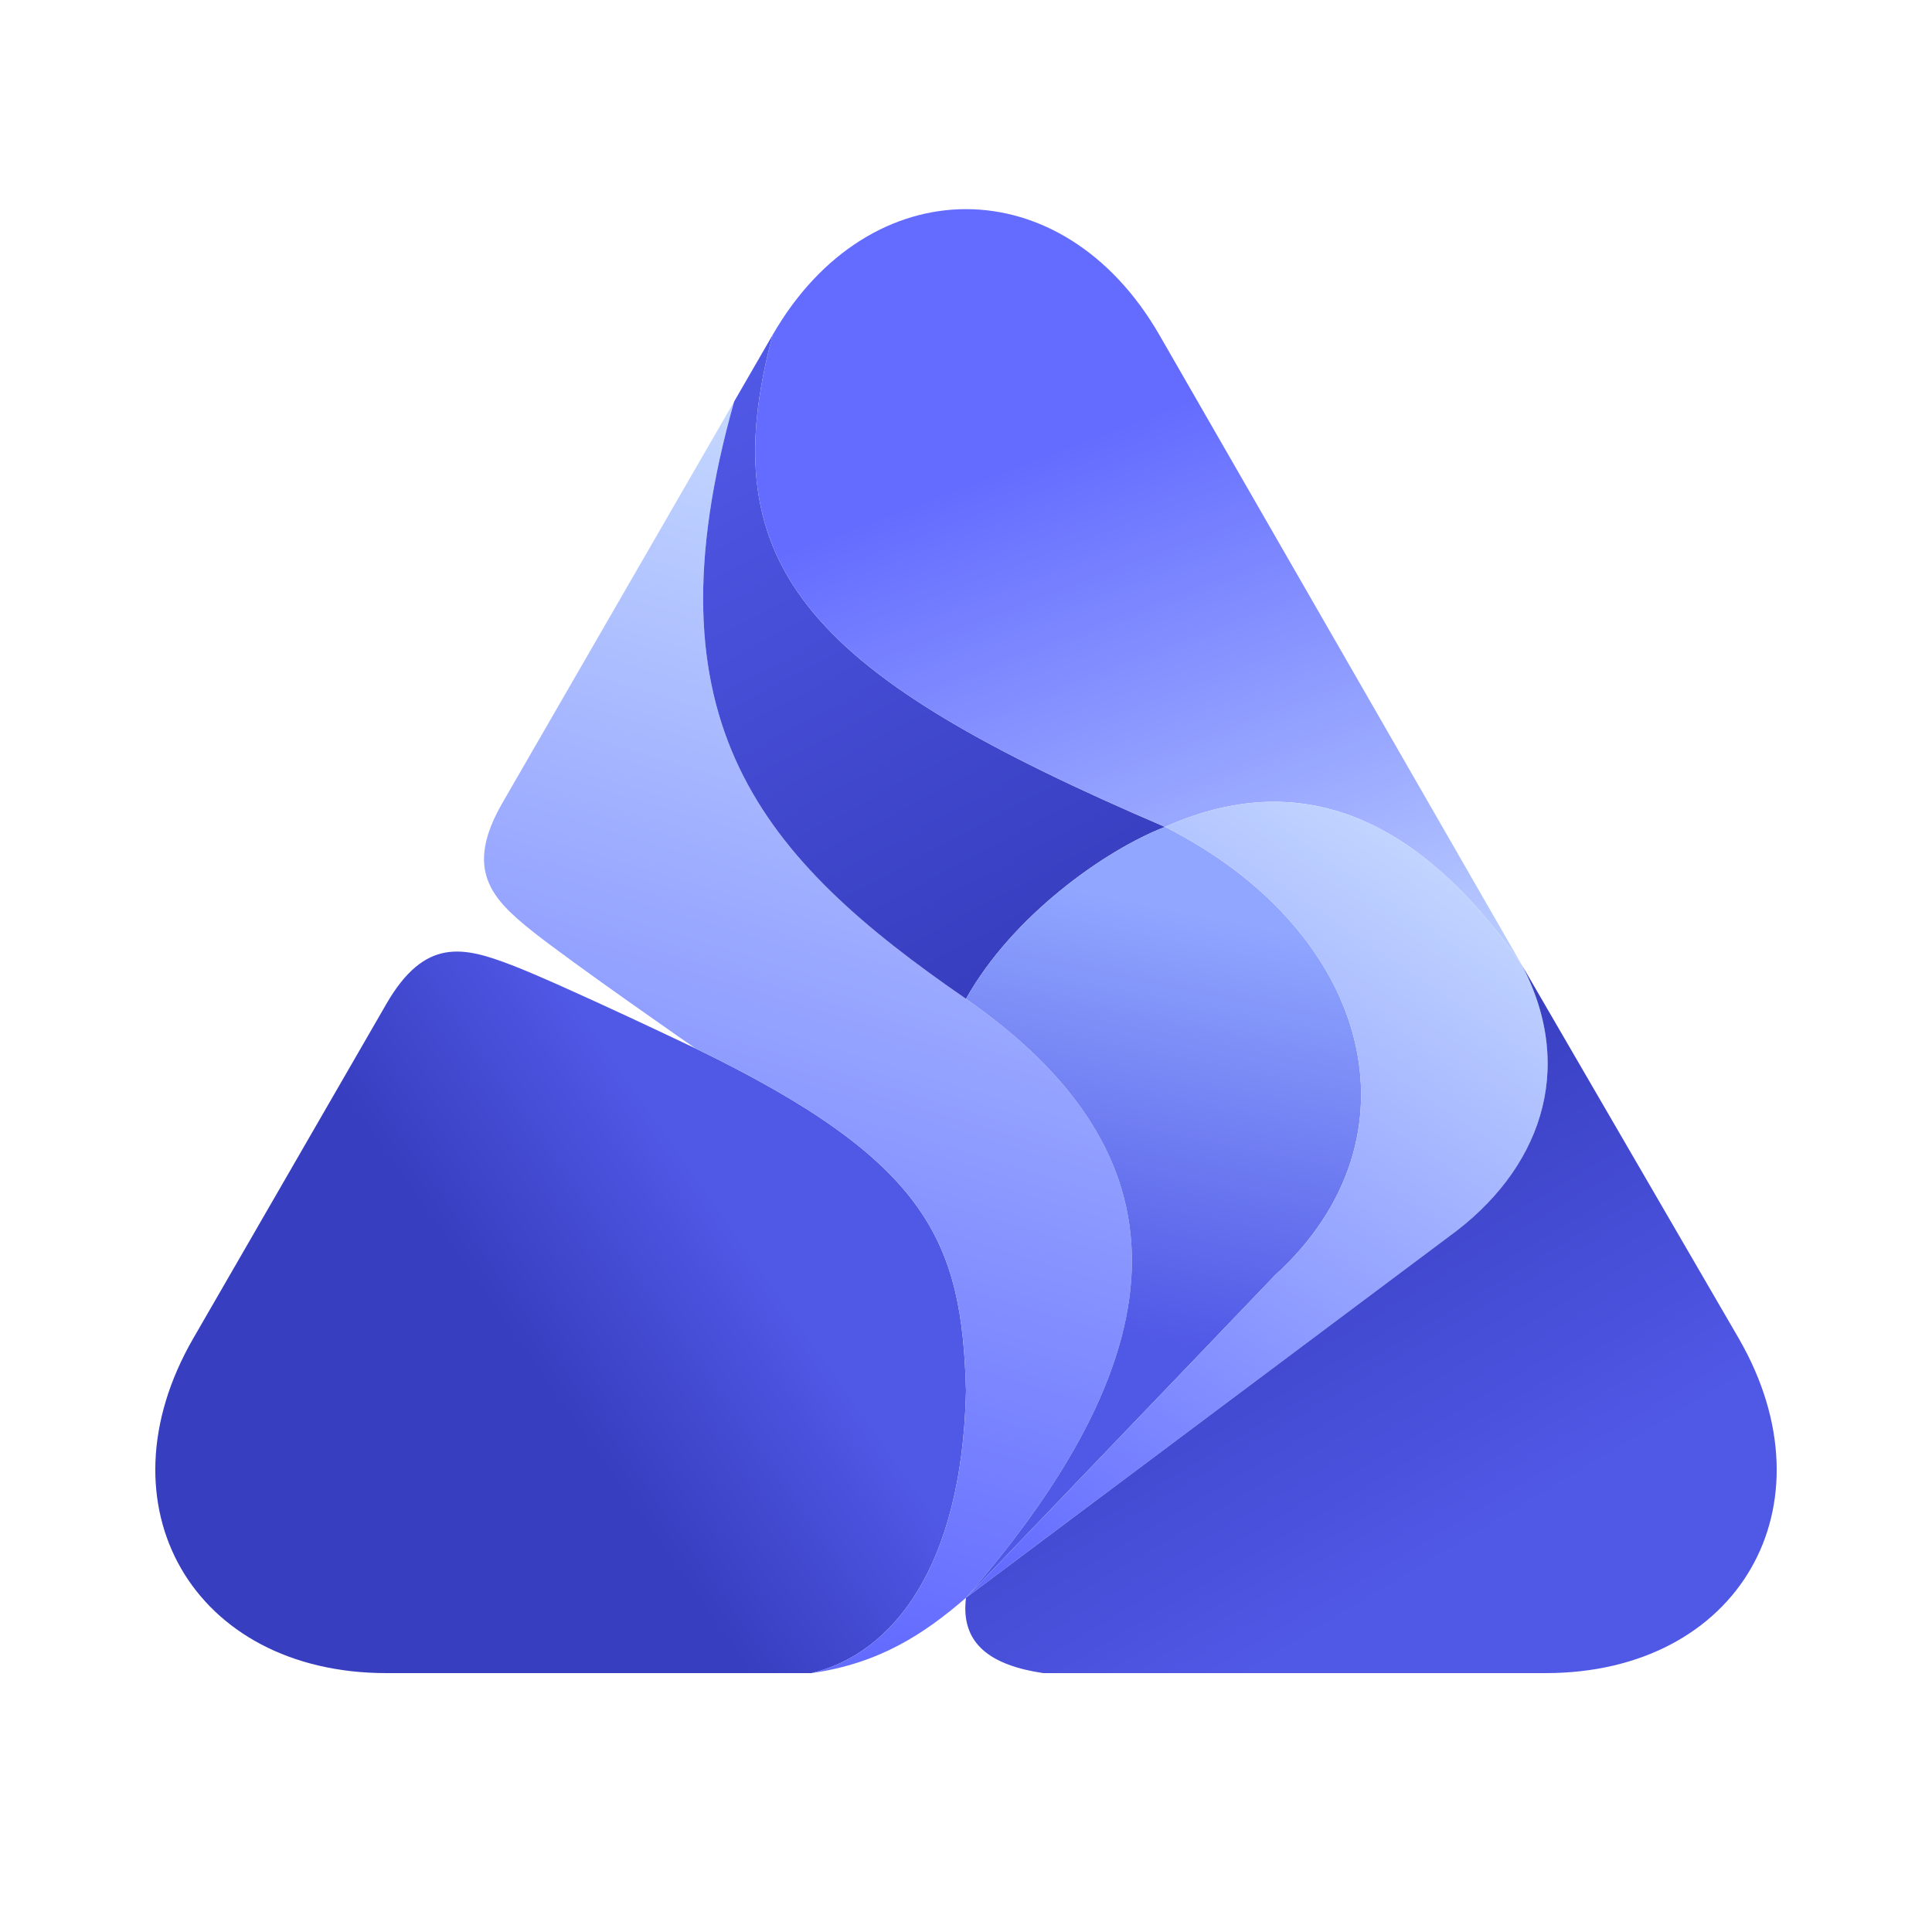
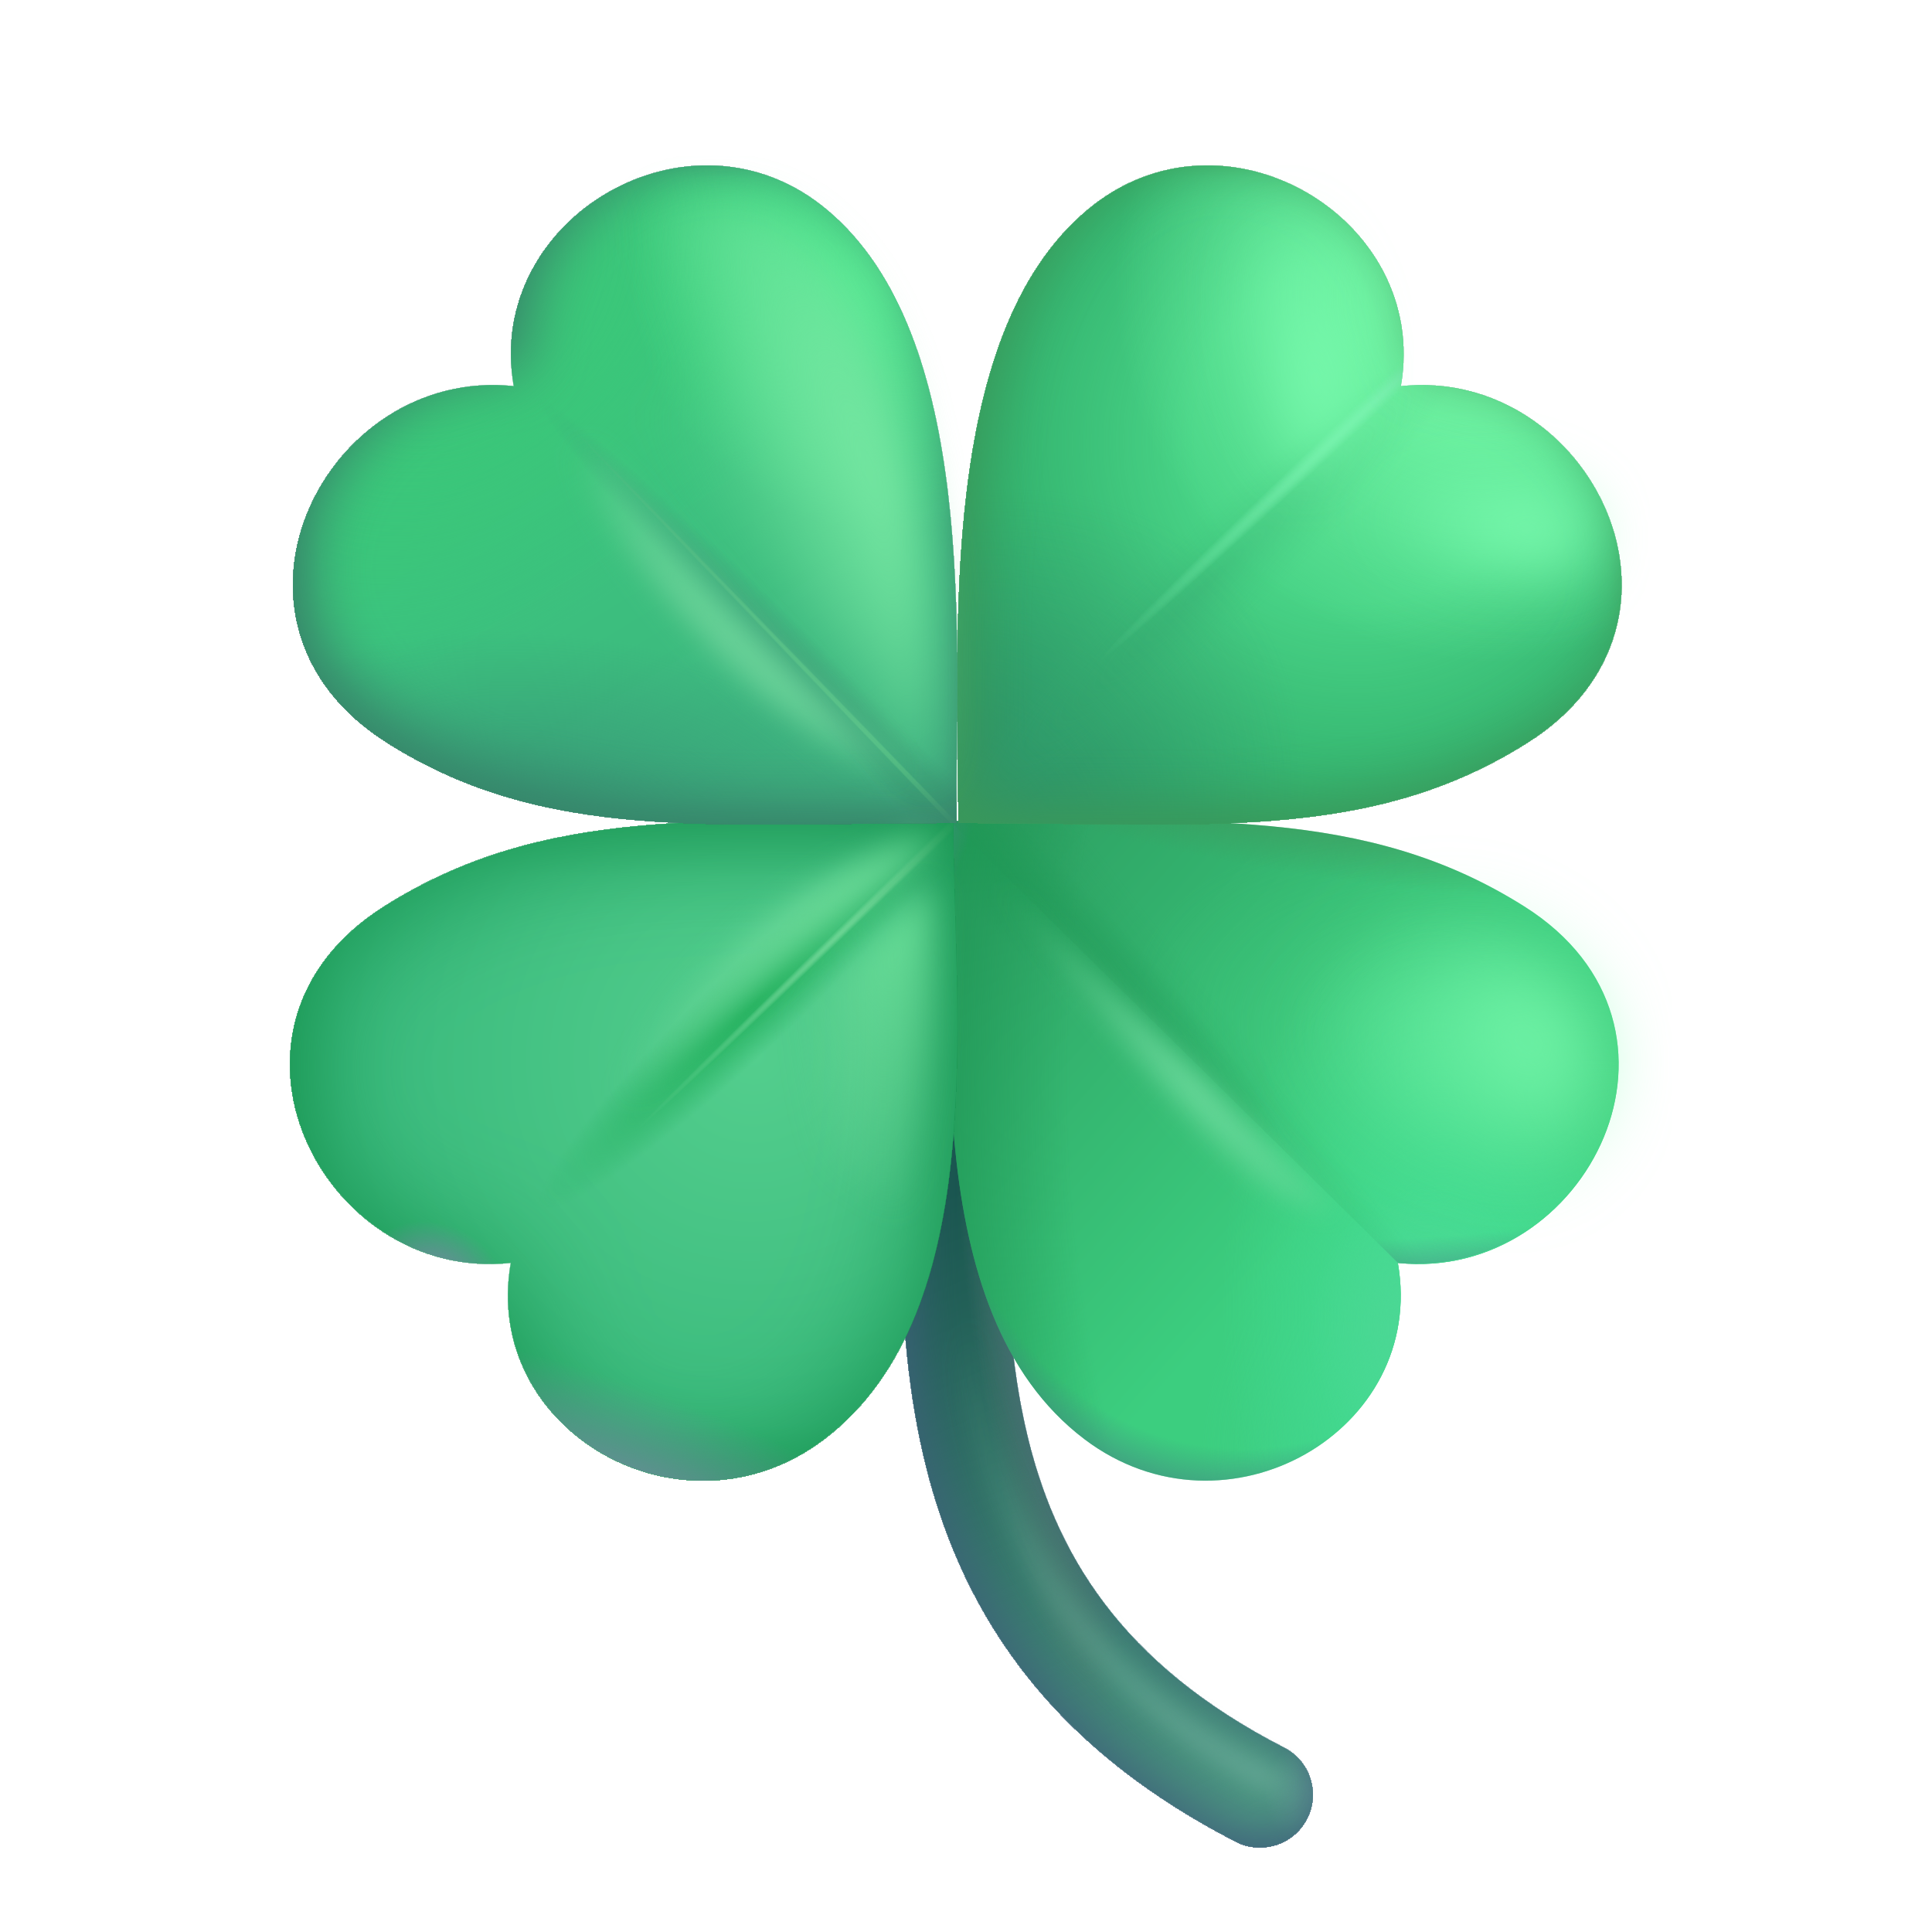
- <svg xmlns="http://www.w3.org/2000/svg" width="100%" height="100%" version="1.1" viewBox="0 0 1000 1000">
-   <g>
-     <path d="M 200,866 C 100,866 50,779.4 100,692.8 L 200,519.6 C 220,485 240,490 265,499.6 S 360,542.68 360,542.68 C 480.5,601 498,642.5 500,720 C 498,811 462,856 420,866" fill="url(#LinearGradient)" fill-rule="nonzero" opacity="1" stroke="none" />
-     <path d="M 420,866 C 455,861 478,846 500,827 C 614,696 615,597 500,517 C 394,444 333,374 380,207.82 L 260,415.67 C 240.22,450 254.37,465.1 275.28,481.79 S 360,542.68 360,542.68 C 480.5,601 498,642.5 500,720 C 498,811 462,856 420,866" fill="url(#LinearGradient_2)" fill-rule="nonzero" opacity="1" stroke="none" />
-     <path d="M 500,517 C 394,444 333,374 380,207.82 L 400,173.2 C 367,295 421,350 603,428 C 572,440 524,474 500,517" fill="url(#LinearGradient_3)" fill-rule="nonzero" opacity="1" stroke="none" />
-     <path d="M 500,827 L 660,660 C 738,589 710,482 603,428 C 572,440 524,474 500,517 C 615,597 614,696 500,827" fill="url(#LinearGradient_4)" fill-rule="nonzero" opacity="1" stroke="none" />
-     <path d="M 400,173.2 C 367,295 421,350 603,428 C 690,389, 750,445 788,500 L 600,173.2 C 550,86.6 450,86.6 400,173.2" fill="url(#LinearGradient_5)" fill-rule="nonzero" opacity="1" stroke="none" />
-     <path d="M 500,827 L 660,660 C 738,589 710,482 603,428 C 690,389, 750,445 788,500 C 816,554 797,606 750,640 L 500,827" fill="url(#LinearGradient_6)" fill-rule="nonzero" opacity="1" stroke="none" />
-     <path d="M 788,500 C 816,554 797,606 750,640 L 500,827 C 497,851 513,862 540,866 L 800,866 C 900,866 950,779.4 900,692.8 L 788,500" fill="url(#LinearGradient_7)" fill-rule="nonzero" opacity="1" stroke="none" />
+ <svg xmlns="http://www.w3.org/2000/svg" width="32" height="32" viewBox="0 0 32 32" fill="none">
+   <g filter="url(#filter0_i_28327_7891)">
+     <path d="M20.47 30.503C20.899 30.724 21.427 30.554 21.648 30.124C21.868 29.694 21.698 29.167 21.269 28.946L20.47 30.503ZM21.269 28.946C18.56 27.556 17.457 25.713 16.992 23.677C16.501 21.534 16.713 19.237 16.713 16.787H14.963C14.963 19.012 14.737 21.668 15.286 24.067C15.859 26.573 17.272 28.862 20.47 30.503L21.269 28.946Z" fill="url(#paint0_linear_28327_7891)" />
+     <path d="M20.47 30.503C20.899 30.724 21.427 30.554 21.648 30.124C21.868 29.694 21.698 29.167 21.269 28.946L20.47 30.503ZM21.269 28.946C18.56 27.556 17.457 25.713 16.992 23.677C16.501 21.534 16.713 19.237 16.713 16.787H14.963C14.963 19.012 14.737 21.668 15.286 24.067C15.859 26.573 17.272 28.862 20.47 30.503L21.269 28.946Z" fill="url(#paint1_radial_28327_7891)" />
+     <path d="M20.47 30.503C20.899 30.724 21.427 30.554 21.648 30.124C21.868 29.694 21.698 29.167 21.269 28.946L20.47 30.503ZM21.269 28.946C18.56 27.556 17.457 25.713 16.992 23.677C16.501 21.534 16.713 19.237 16.713 16.787H14.963C14.963 19.012 14.737 21.668 15.286 24.067C15.859 26.573 17.272 28.862 20.47 30.503L21.269 28.946Z" fill="url(#paint2_radial_28327_7891)" />
+   </g>
+   <path d="M17.965 23.84C15.166 21.725 15.783 16.647 15.783 13.6C19.846 13.6 22.621 13.356 25.246 15.012C28.41 17.008 26.293 21.246 23.153 20.918C23.637 23.699 20.309 25.611 17.965 23.84Z" fill="url(#paint3_linear_28327_7891)" />
+   <path d="M17.965 23.84C15.166 21.725 15.783 16.647 15.783 13.6C19.846 13.6 22.621 13.356 25.246 15.012C28.41 17.008 26.293 21.246 23.153 20.918C23.637 23.699 20.309 25.611 17.965 23.84Z" fill="url(#paint4_radial_28327_7891)" />
+   <path d="M17.965 23.84C15.166 21.725 15.783 16.647 15.783 13.6C19.846 13.6 22.621 13.356 25.246 15.012C28.41 17.008 26.293 21.246 23.153 20.918C23.637 23.699 20.309 25.611 17.965 23.84Z" fill="url(#paint5_radial_28327_7891)" />
+   <path d="M17.965 23.84C15.166 21.725 15.783 16.647 15.783 13.6C19.846 13.6 22.621 13.356 25.246 15.012C28.41 17.008 26.293 21.246 23.153 20.918C23.637 23.699 20.309 25.611 17.965 23.84Z" fill="url(#paint6_radial_28327_7891)" />
+   <path d="M17.965 23.84C15.166 21.725 15.783 16.647 15.783 13.6C19.846 13.6 22.621 13.356 25.246 15.012C28.41 17.008 26.293 21.246 23.153 20.918C23.637 23.699 20.309 25.611 17.965 23.84Z" fill="url(#paint7_radial_28327_7891)" />
+   <path d="M17.965 23.84C15.166 21.725 15.783 16.647 15.783 13.6C19.846 13.6 22.621 13.356 25.246 15.012C28.41 17.008 26.293 21.246 23.153 20.918C23.637 23.699 20.309 25.611 17.965 23.84Z" fill="url(#paint8_radial_28327_7891)" />
+   <path d="M17.965 23.84C15.166 21.725 15.783 16.647 15.783 13.6C19.846 13.6 22.621 13.356 25.246 15.012C28.41 17.008 26.293 21.246 23.153 20.918C23.637 23.699 20.309 25.611 17.965 23.84Z" fill="url(#paint9_radial_28327_7891)" />
+   <path d="M17.965 23.84C15.166 21.725 15.783 16.647 15.783 13.6C19.846 13.6 22.621 13.356 25.246 15.012C28.41 17.008 26.293 21.246 23.153 20.918C23.637 23.699 20.309 25.611 17.965 23.84Z" fill="url(#paint10_radial_28327_7891)" />
+   <path d="M17.965 23.84C15.166 21.725 15.783 16.647 15.783 13.6C19.846 13.6 22.621 13.356 25.246 15.012C28.41 17.008 26.293 21.246 23.153 20.918C23.637 23.699 20.309 25.611 17.965 23.84Z" fill="url(#paint11_radial_28327_7891)" />
+   <path d="M15.783 13.648C15.783 13.632 15.783 13.616 15.783 13.6C16.262 13.6 16.722 13.596 17.167 13.593C20.497 13.569 22.931 13.551 25.246 15.012C28.375 16.986 26.369 21.186 23.158 20.92L15.783 13.648Z" fill="url(#paint12_linear_28327_7891)" />
+   <path d="M15.783 13.648C15.783 13.632 15.783 13.616 15.783 13.6C16.262 13.6 16.722 13.596 17.167 13.593C20.497 13.569 22.931 13.551 25.246 15.012C28.375 16.986 26.369 21.186 23.158 20.92L15.783 13.648Z" fill="url(#paint13_radial_28327_7891)" />
+   <g filter="url(#filter1_i_28327_7891)">
+     <path d="M18.014 3.475C15.514 5.568 15.874 10.584 15.874 13.631C19.936 13.631 22.671 13.959 25.296 12.303C28.459 10.307 26.342 6.068 23.202 6.396C23.686 3.615 20.267 1.588 18.014 3.475Z" fill="#48D386" />
+     <path d="M18.014 3.475C15.514 5.568 15.874 10.584 15.874 13.631C19.936 13.631 22.671 13.959 25.296 12.303C28.459 10.307 26.342 6.068 23.202 6.396C23.686 3.615 20.267 1.588 18.014 3.475Z" fill="url(#paint14_radial_28327_7891)" />
+     <path d="M18.014 3.475C15.514 5.568 15.874 10.584 15.874 13.631C19.936 13.631 22.671 13.959 25.296 12.303C28.459 10.307 26.342 6.068 23.202 6.396C23.686 3.615 20.267 1.588 18.014 3.475Z" fill="url(#paint15_radial_28327_7891)" />
+     <path d="M18.014 3.475C15.514 5.568 15.874 10.584 15.874 13.631C19.936 13.631 22.671 13.959 25.296 12.303C28.459 10.307 26.342 6.068 23.202 6.396C23.686 3.615 20.267 1.588 18.014 3.475Z" fill="url(#paint16_radial_28327_7891)" />
+     <path d="M18.014 3.475C15.514 5.568 15.874 10.584 15.874 13.631C19.936 13.631 22.671 13.959 25.296 12.303C28.459 10.307 26.342 6.068 23.202 6.396C23.686 3.615 20.267 1.588 18.014 3.475Z" fill="url(#paint17_radial_28327_7891)" fill-opacity="0.25" />
+     <path d="M18.014 3.475C15.514 5.568 15.874 10.584 15.874 13.631C19.936 13.631 22.671 13.959 25.296 12.303C28.459 10.307 26.342 6.068 23.202 6.396C23.686 3.615 20.267 1.588 18.014 3.475Z" fill="url(#paint18_radial_28327_7891)" />
+   </g>
+   <g filter="url(#filter2_i_28327_7891)">
+     <path d="M13.648 23.84C16.447 21.724 15.788 16.646 15.788 13.6C11.726 13.6 8.991 13.355 6.366 15.012C3.203 17.008 5.32 21.246 8.46 20.918C7.976 23.699 11.304 25.611 13.648 23.84Z" fill="url(#paint19_radial_28327_7891)" />
+     <path d="M13.648 23.84C16.447 21.724 15.788 16.646 15.788 13.6C11.726 13.6 8.991 13.355 6.366 15.012C3.203 17.008 5.32 21.246 8.46 20.918C7.976 23.699 11.304 25.611 13.648 23.84Z" fill="url(#paint20_radial_28327_7891)" />
+     <path d="M13.648 23.84C16.447 21.724 15.788 16.646 15.788 13.6C11.726 13.6 8.991 13.355 6.366 15.012C3.203 17.008 5.32 21.246 8.46 20.918C7.976 23.699 11.304 25.611 13.648 23.84Z" fill="url(#paint21_radial_28327_7891)" />
+   </g>
+   <path d="M13.648 23.84C16.447 21.724 15.788 16.646 15.788 13.6C11.726 13.6 8.991 13.355 6.366 15.012C3.203 17.008 5.32 21.246 8.46 20.918C7.976 23.699 11.304 25.611 13.648 23.84Z" fill="url(#paint22_radial_28327_7891)" />
+   <path d="M13.648 23.84C16.447 21.724 15.788 16.646 15.788 13.6C11.726 13.6 8.991 13.355 6.366 15.012C3.203 17.008 5.32 21.246 8.46 20.918C7.976 23.699 11.304 25.611 13.648 23.84Z" fill="url(#paint23_radial_28327_7891)" />
+   <g filter="url(#filter3_i_28327_7891)">
+     <path d="M13.697 3.475C16.197 5.568 15.838 10.584 15.838 13.631C11.775 13.631 9.041 13.959 6.416 12.303C3.253 10.307 5.369 6.068 8.51 6.396C8.025 3.615 11.445 1.588 13.697 3.475Z" fill="url(#paint24_linear_28327_7891)" />
+     <path d="M13.697 3.475C16.197 5.568 15.838 10.584 15.838 13.631C11.775 13.631 9.041 13.959 6.416 12.303C3.253 10.307 5.369 6.068 8.51 6.396C8.025 3.615 11.445 1.588 13.697 3.475Z" fill="url(#paint25_radial_28327_7891)" />
+     <path d="M13.697 3.475C16.197 5.568 15.838 10.584 15.838 13.631C11.775 13.631 9.041 13.959 6.416 12.303C3.253 10.307 5.369 6.068 8.51 6.396C8.025 3.615 11.445 1.588 13.697 3.475Z" fill="url(#paint26_radial_28327_7891)" />
+     <path d="M13.697 3.475C16.197 5.568 15.838 10.584 15.838 13.631C11.775 13.631 9.041 13.959 6.416 12.303C3.253 10.307 5.369 6.068 8.51 6.396C8.025 3.615 11.445 1.588 13.697 3.475Z" fill="url(#paint27_radial_28327_7891)" />
+     <path d="M13.697 3.475C16.197 5.568 15.838 10.584 15.838 13.631C11.775 13.631 9.041 13.959 6.416 12.303C3.253 10.307 5.369 6.068 8.51 6.396C8.025 3.615 11.445 1.588 13.697 3.475Z" fill="url(#paint28_radial_28327_7891)" />
+     <path d="M13.697 3.475C16.197 5.568 15.838 10.584 15.838 13.631C11.775 13.631 9.041 13.959 6.416 12.303C3.253 10.307 5.369 6.068 8.51 6.396C8.025 3.615 11.445 1.588 13.697 3.475Z" fill="url(#paint29_radial_28327_7891)" />
+   </g>
+   <g filter="url(#filter4_f_28327_7891)">
+     <path d="M16.01 21.381C15.895 23.183 16.747 27.331 21.072 29.506" stroke="url(#paint30_linear_28327_7891)" stroke-width="0.3" stroke-linecap="round" />
+   </g>
+   <g filter="url(#filter5_f_28327_7891)">
+     <path d="M10.4 18.193L15.575 13.807C15.024 13.912 13.574 14.499 12.463 15.443C11.213 16.506 10.429 17.771 10.4 18.193Z" fill="url(#paint31_linear_28327_7891)" />
+   </g>
+   <g filter="url(#filter6_f_28327_7891)">
+     <path d="M15.4 14.631L11.932 18.006L14.963 20.1C15.563 17.9 15.505 15.537 15.4 14.631Z" fill="url(#paint32_radial_28327_7891)" />
+   </g>
+   <g filter="url(#filter7_f_28327_7891)">
+     <ellipse cx="23.415" cy="17.519" rx="3.032" ry="2.568" transform="rotate(13.6173 23.4146 17.519)" fill="url(#paint33_radial_28327_7891)" />
+   </g>
+   <g filter="url(#filter8_f_28327_7891)">
+     <path d="M22.125 20.052L16.369 14.412C16.959 15.212 17.645 16.095 19.073 17.85C20.376 19.451 21.09 19.932 22.125 20.052Z" fill="url(#paint34_radial_28327_7891)" />
+   </g>
+   <g filter="url(#filter9_f_28327_7891)">
+     <path d="M10.431 6.35L15.494 13.287C15.494 11.771 15.494 9.1 14.869 6.631C14.476 5.08 13.385 2.85 11.01 3.443C9.11 3.918 10.057 6.068 10.431 6.35Z" fill="url(#paint35_radial_28327_7891)" />
+     <path d="M10.431 6.35L15.494 13.287C15.494 11.771 15.494 9.1 14.869 6.631C14.476 5.08 13.385 2.85 11.01 3.443C9.11 3.918 10.057 6.068 10.431 6.35Z" fill="url(#paint36_radial_28327_7891)" />
+   </g>
+   <g filter="url(#filter10_f_28327_7891)">
+     <path d="M9.643 7.334L14.924 12.85C14.018 12.396 13.158 12.084 11.752 10.6C10.301 9.068 9.643 7.824 9.643 7.334Z" fill="url(#paint37_linear_28327_7891)" />
+   </g>
+   <g filter="url(#filter11_f_28327_7891)">
+     <ellipse cx="24.212" cy="8.766" rx="2.115" ry="1.118" transform="rotate(6.43424 24.2119 8.76625)" fill="url(#paint38_radial_28327_7891)" />
+   </g>
+   <g filter="url(#filter12_f_28327_7891)">
+     <ellipse cx="21.274" cy="5.701" rx="2.115" ry="1.118" transform="rotate(-97.022 21.2739 5.70092)" fill="url(#paint39_radial_28327_7891)" />
  </g>
  <defs>
-     <linearGradient gradientTransform="matrix(104.391 -73.3432 73.3432 104.391 277.441 710.122)" gradientUnits="userSpaceOnUse" id="LinearGradient" x1="0" x2="1" y1="0" y2="0">
-       <stop offset="0" stop-color="#373ebf" />
-       <stop offset="1" stop-color="#5058e6" />
-     </linearGradient>
-     <linearGradient gradientTransform="matrix(-173.747 557.324 -557.324 -173.747 508.829 258.172)" gradientUnits="userSpaceOnUse" id="LinearGradient_2" x1="0" x2="1" y1="0" y2="0">
-       <stop offset="0" stop-color="#c2d6ff" />
-       <stop offset="1" stop-color="#646cff" />
-     </linearGradient>
-     <linearGradient gradientTransform="matrix(157.951 295.666 -295.666 157.951 382.944 193.642)" gradientUnits="userSpaceOnUse" id="LinearGradient_3" x1="0" x2="1" y1="0" y2="0">
-       <stop offset="0" stop-color="#5058e6" />
-       <stop offset="1" stop-color="#373ebf" />
-     </linearGradient>
-     <linearGradient gradientTransform="matrix(-44.3023 219.578 -219.578 -44.3023 619.69 469.652)" gradientUnits="userSpaceOnUse" id="LinearGradient_4" x1="0" x2="1" y1="0" y2="0">
-       <stop offset="0" stop-color="#91a7ff" />
-       <stop offset="1" stop-color="#5058e6" />
-     </linearGradient>
-     <linearGradient gradientTransform="matrix(125.52 334.256 -334.256 125.52 539.723 235.139)" gradientUnits="userSpaceOnUse" id="LinearGradient_5" x1="0" x2="1" y1="0" y2="0">
-       <stop offset="0" stop-color="#646cff" />
-       <stop offset="1" stop-color="#c2d6ff" />
-     </linearGradient>
-     <linearGradient gradientTransform="matrix(-241.23 357.206 -357.206 -241.23 754.054 449.312)" gradientUnits="userSpaceOnUse" id="LinearGradient_6" x1="0" x2="1" y1="0" y2="0">
-       <stop offset="0" stop-color="#c2d6ff" />
-       <stop offset="1" stop-color="#646cff" />
-     </linearGradient>
-     <linearGradient gradientTransform="matrix(125.978 210.065 -210.065 125.978 596.433 613.665)" gradientUnits="userSpaceOnUse" id="LinearGradient_7" x1="0" x2="1" y1="0" y2="0">
-       <stop offset="0" stop-color="#373ebf" />
-       <stop offset="1" stop-color="#5058e6" />
-     </linearGradient>
+     <filter id="filter0_i_28327_7891" x="14.917" y="16.637" width="6.978" height="13.963" filterUnits="userSpaceOnUse" color-interpolation-filters="sRGB">
+       <feFlood flood-opacity="0" result="BackgroundImageFix" />
+       <feBlend mode="normal" in="SourceGraphic" in2="BackgroundImageFix" result="shape" />
+       <feColorMatrix in="SourceAlpha" type="matrix" values="0 0 0 0 0 0 0 0 0 0 0 0 0 0 0 0 0 0 127 0" result="hardAlpha" />
+       <feOffset dx="0.15" dy="-0.15" />
+       <feGaussianBlur stdDeviation="0.5" />
+       <feComposite in2="hardAlpha" operator="arithmetic" k2="-1" k3="1" />
+       <feColorMatrix type="matrix" values="0 0 0 0 0.243 0 0 0 0 0.38 0 0 0 0 0.478 0 0 0 1 0" />
+       <feBlend mode="normal" in2="shape" result="effect1_innerShadow_28327_7891" />
+     </filter>
+     <filter id="filter1_i_28327_7891" x="15.856" y="2.49" width="11.254" height="11.167" filterUnits="userSpaceOnUse" color-interpolation-filters="sRGB">
+       <feFlood flood-opacity="0" result="BackgroundImageFix" />
+       <feBlend mode="normal" in="SourceGraphic" in2="BackgroundImageFix" result="shape" />
+       <feColorMatrix in="SourceAlpha" type="matrix" values="0 0 0 0 0 0 0 0 0 0 0 0 0 0 0 0 0 0 127 0" result="hardAlpha" />
+       <feOffset dx="0.25" dy="-0.25" />
+       <feGaussianBlur stdDeviation="0.5" />
+       <feComposite in2="hardAlpha" operator="arithmetic" k2="-1" k3="1" />
+       <feColorMatrix type="matrix" values="0 0 0 0 0.227 0 0 0 0 0.596 0 0 0 0 0.353 0 0 0 1 0" />
+       <feBlend mode="normal" in2="shape" result="effect1_innerShadow_28327_7891" />
+     </filter>
+     <filter id="filter2_i_28327_7891" x="4.803" y="13.587" width="11.053" height="10.938" filterUnits="userSpaceOnUse" color-interpolation-filters="sRGB">
+       <feFlood flood-opacity="0" result="BackgroundImageFix" />
+       <feBlend mode="normal" in="SourceGraphic" in2="BackgroundImageFix" result="shape" />
+       <feColorMatrix in="SourceAlpha" type="matrix" values="0 0 0 0 0 0 0 0 0 0 0 0 0 0 0 0 0 0 127 0" result="hardAlpha" />
+       <feOffset />
+       <feGaussianBlur stdDeviation="1" />
+       <feComposite in2="hardAlpha" operator="arithmetic" k2="-1" k3="1" />
+       <feColorMatrix type="matrix" values="0 0 0 0 0.09 0 0 0 0 0.576 0 0 0 0 0.314 0 0 0 1 0" />
+       <feBlend mode="normal" in2="shape" result="effect1_innerShadow_28327_7891" />
+     </filter>
+     <filter id="filter3_i_28327_7891" x="4.852" y="2.49" width="11.254" height="11.167" filterUnits="userSpaceOnUse" color-interpolation-filters="sRGB">
+       <feFlood flood-opacity="0" result="BackgroundImageFix" />
+       <feBlend mode="normal" in="SourceGraphic" in2="BackgroundImageFix" result="shape" />
+       <feColorMatrix in="SourceAlpha" type="matrix" values="0 0 0 0 0 0 0 0 0 0 0 0 0 0 0 0 0 0 127 0" result="hardAlpha" />
+       <feOffset dx="0.25" dy="-0.25" />
+       <feGaussianBlur stdDeviation="0.5" />
+       <feComposite in2="hardAlpha" operator="arithmetic" k2="-1" k3="1" />
+       <feColorMatrix type="matrix" values="0 0 0 0 0.212 0 0 0 0 0.506 0 0 0 0 0.408 0 0 0 1 0" />
+       <feBlend mode="normal" in2="shape" result="effect1_innerShadow_28327_7891" />
+     </filter>
+     <filter id="filter4_f_28327_7891" x="15.45" y="20.831" width="6.172" height="9.225" filterUnits="userSpaceOnUse" color-interpolation-filters="sRGB">
+       <feFlood flood-opacity="0" result="BackgroundImageFix" />
+       <feBlend mode="normal" in="SourceGraphic" in2="BackgroundImageFix" result="shape" />
+       <feGaussianBlur stdDeviation="0.2" result="effect1_foregroundBlur_28327_7891" />
+     </filter>
+     <filter id="filter5_f_28327_7891" x="9.9" y="13.307" width="6.175" height="5.387" filterUnits="userSpaceOnUse" color-interpolation-filters="sRGB">
+       <feFlood flood-opacity="0" result="BackgroundImageFix" />
+       <feBlend mode="normal" in="SourceGraphic" in2="BackgroundImageFix" result="shape" />
+       <feGaussianBlur stdDeviation="0.25" result="effect1_foregroundBlur_28327_7891" />
+     </filter>
+     <filter id="filter6_f_28327_7891" x="11.432" y="14.131" width="4.535" height="6.469" filterUnits="userSpaceOnUse" color-interpolation-filters="sRGB">
+       <feFlood flood-opacity="0" result="BackgroundImageFix" />
+       <feBlend mode="normal" in="SourceGraphic" in2="BackgroundImageFix" result="shape" />
+       <feGaussianBlur stdDeviation="0.25" result="effect1_foregroundBlur_28327_7891" />
+     </filter>
+     <filter id="filter7_f_28327_7891" x="19.156" y="13.673" width="8.518" height="7.692" filterUnits="userSpaceOnUse" color-interpolation-filters="sRGB">
+       <feFlood flood-opacity="0" result="BackgroundImageFix" />
+       <feBlend mode="normal" in="SourceGraphic" in2="BackgroundImageFix" result="shape" />
+       <feGaussianBlur stdDeviation="0.625" result="effect1_foregroundBlur_28327_7891" />
+     </filter>
+     <filter id="filter8_f_28327_7891" x="15.969" y="14.012" width="6.556" height="6.44" filterUnits="userSpaceOnUse" color-interpolation-filters="sRGB">
+       <feFlood flood-opacity="0" result="BackgroundImageFix" />
+       <feBlend mode="normal" in="SourceGraphic" in2="BackgroundImageFix" result="shape" />
+       <feGaussianBlur stdDeviation="0.2" result="effect1_foregroundBlur_28327_7891" />
+     </filter>
+     <filter id="filter9_f_28327_7891" x="9.112" y="2.595" width="7.132" height="11.442" filterUnits="userSpaceOnUse" color-interpolation-filters="sRGB">
+       <feFlood flood-opacity="0" result="BackgroundImageFix" />
+       <feBlend mode="normal" in="SourceGraphic" in2="BackgroundImageFix" result="shape" />
+       <feGaussianBlur stdDeviation="0.375" result="effect1_foregroundBlur_28327_7891" />
+     </filter>
+     <filter id="filter10_f_28327_7891" x="9.143" y="6.834" width="6.281" height="6.516" filterUnits="userSpaceOnUse" color-interpolation-filters="sRGB">
+       <feFlood flood-opacity="0" result="BackgroundImageFix" />
+       <feBlend mode="normal" in="SourceGraphic" in2="BackgroundImageFix" result="shape" />
+       <feGaussianBlur stdDeviation="0.25" result="effect1_foregroundBlur_28327_7891" />
+     </filter>
+     <filter id="filter11_f_28327_7891" x="21.107" y="6.63" width="6.211" height="4.273" filterUnits="userSpaceOnUse" color-interpolation-filters="sRGB">
+       <feFlood flood-opacity="0" result="BackgroundImageFix" />
+       <feBlend mode="normal" in="SourceGraphic" in2="BackgroundImageFix" result="shape" />
+       <feGaussianBlur stdDeviation="0.5" result="effect1_foregroundBlur_28327_7891" />
+     </filter>
+     <filter id="filter12_f_28327_7891" x="19.134" y="2.597" width="4.28" height="6.207" filterUnits="userSpaceOnUse" color-interpolation-filters="sRGB">
+       <feFlood flood-opacity="0" result="BackgroundImageFix" />
+       <feBlend mode="normal" in="SourceGraphic" in2="BackgroundImageFix" result="shape" />
+       <feGaussianBlur stdDeviation="0.5" result="effect1_foregroundBlur_28327_7891" />
+     </filter>
+     <linearGradient id="paint0_linear_28327_7891" x1="16.369" y1="19.475" x2="21.369" y2="30.412" gradientUnits="userSpaceOnUse">
+       <stop stop-color="#18554D" />
+       <stop offset="1" stop-color="#509E85" />
+     </linearGradient>
+     <radialGradient id="paint1_radial_28327_7891" cx="0" cy="0" r="1" gradientUnits="userSpaceOnUse" gradientTransform="translate(21.8222 29.7246) rotate(167.692) scale(0.879592 0.940656)">
+       <stop stop-color="#6AAC9A" />
+       <stop offset="1" stop-color="#6AAC9A" stop-opacity="0" />
+     </radialGradient>
+     <radialGradient id="paint2_radial_28327_7891" cx="0" cy="0" r="1" gradientUnits="userSpaceOnUse" gradientTransform="translate(17.2285 23.084) rotate(169.611) scale(0.953125 5.54073)">
+       <stop stop-color="#557C70" />
+       <stop offset="1" stop-color="#557C70" stop-opacity="0" />
+     </radialGradient>
+     <linearGradient id="paint3_linear_28327_7891" x1="15.244" y1="13.975" x2="21.994" y2="19.975" gradientUnits="userSpaceOnUse">
+       <stop stop-color="#2C9C60" />
+       <stop offset="1" stop-color="#3CCE7F" />
+     </linearGradient>
+     <radialGradient id="paint4_radial_28327_7891" cx="0" cy="0" r="1" gradientUnits="userSpaceOnUse" gradientTransform="translate(27.3066 18.7247) rotate(-161.184) scale(8.91387 4.25138)">
+       <stop stop-color="#46D282" />
+       <stop offset="1" stop-color="#46D282" stop-opacity="0" />
+     </radialGradient>
+     <radialGradient id="paint5_radial_28327_7891" cx="0" cy="0" r="1" gradientUnits="userSpaceOnUse" gradientTransform="translate(24.7441 23.5372) rotate(-139.207) scale(4.59186 5.18234)">
+       <stop stop-color="#43D592" />
+       <stop offset="1" stop-color="#43D592" stop-opacity="0" />
+     </radialGradient>
+     <radialGradient id="paint6_radial_28327_7891" cx="0" cy="0" r="1" gradientUnits="userSpaceOnUse" gradientTransform="translate(23.9628 21.9747) rotate(178.075) scale(3.72085 7.0097)">
+       <stop stop-color="#45DF94" />
+       <stop offset="1" stop-color="#45DF94" stop-opacity="0" />
+     </radialGradient>
+     <radialGradient id="paint7_radial_28327_7891" cx="0" cy="0" r="1" gradientUnits="userSpaceOnUse" gradientTransform="translate(16.0566 13.9122) rotate(44.6267) scale(7.32209 0.810497)">
+       <stop stop-color="#249F5C" />
+       <stop offset="1" stop-color="#249F5C" stop-opacity="0" />
+     </radialGradient>
+     <radialGradient id="paint8_radial_28327_7891" cx="0" cy="0" r="1" gradientUnits="userSpaceOnUse" gradientTransform="translate(21.5566 12.7247) rotate(99.5408) scale(1.74286 8.17569)">
+       <stop stop-color="#439059" />
+       <stop offset="1" stop-color="#439059" stop-opacity="0" />
+     </radialGradient>
+     <radialGradient id="paint9_radial_28327_7891" cx="0" cy="0" r="1" gradientUnits="userSpaceOnUse" gradientTransform="translate(23.6191 22.0059) rotate(-179.091) scale(1.969 2.34643)">
+       <stop stop-color="#4DD695" />
+       <stop offset="1" stop-color="#4DD695" stop-opacity="0" />
+     </radialGradient>
+     <radialGradient id="paint10_radial_28327_7891" cx="0" cy="0" r="1" gradientUnits="userSpaceOnUse" gradientTransform="translate(22.9941 17.6622) rotate(-179.576) scale(8.43773 19.1233)">
+       <stop offset="0.624" stop-color="#1D9453" stop-opacity="0" />
+       <stop offset="1" stop-color="#1D9453" />
+     </radialGradient>
+     <radialGradient id="paint11_radial_28327_7891" cx="0" cy="0" r="1" gradientUnits="userSpaceOnUse" gradientTransform="translate(21.2677 16.5997) rotate(103.007) scale(8.85213 6.88612)">
+       <stop offset="0.841" stop-color="#438882" stop-opacity="0" />
+       <stop offset="0.969" stop-color="#438882" />
+     </radialGradient>
+     <linearGradient id="paint12_linear_28327_7891" x1="15.182" y1="17.262" x2="18.619" y2="14.568" gradientUnits="userSpaceOnUse">
+       <stop stop-color="#219756" />
+       <stop offset="1" stop-color="#219756" stop-opacity="0" />
+     </linearGradient>
+     <radialGradient id="paint13_radial_28327_7891" cx="0" cy="0" r="1" gradientUnits="userSpaceOnUse" gradientTransform="translate(22.5566 15.4434) rotate(88.2643) scale(6.19034 14.7357)">
+       <stop offset="0.821" stop-color="#438882" stop-opacity="0" />
+       <stop offset="1" stop-color="#438882" />
+     </radialGradient>
+     <radialGradient id="paint14_radial_28327_7891" cx="0" cy="0" r="1" gradientUnits="userSpaceOnUse" gradientTransform="translate(22.6682 7.09961) rotate(135) scale(10.6066 10.051)">
+       <stop offset="0.279" stop-color="#188A50" stop-opacity="0" />
+       <stop offset="1" stop-color="#188A50" />
+     </radialGradient>
+     <radialGradient id="paint15_radial_28327_7891" cx="0" cy="0" r="1" gradientUnits="userSpaceOnUse" gradientTransform="translate(24.4182 5.03711) rotate(133.688) scale(5.79095 6.09113)">
+       <stop offset="0.164" stop-color="#75F9A8" />
+       <stop offset="1" stop-color="#75F9A8" stop-opacity="0" />
+     </radialGradient>
+     <radialGradient id="paint16_radial_28327_7891" cx="0" cy="0" r="1" gradientUnits="userSpaceOnUse" gradientTransform="translate(14.0432 15.6621) rotate(-45) scale(8.83883 6.0546)">
+       <stop stop-color="#338B6E" />
+       <stop offset="1" stop-color="#338B6E" stop-opacity="0" />
+     </radialGradient>
+     <radialGradient id="paint17_radial_28327_7891" cx="0" cy="0" r="1" gradientUnits="userSpaceOnUse" gradientTransform="translate(19.9628 9.69334) rotate(136.672) scale(6.05718 0.892443)">
+       <stop stop-color="#309B69" />
+       <stop offset="1" stop-color="#34BB72" stop-opacity="0" />
+     </radialGradient>
+     <radialGradient id="paint18_radial_28327_7891" cx="0" cy="0" r="1" gradientUnits="userSpaceOnUse" gradientTransform="translate(23.6347 5.83397) rotate(136.695) scale(7.47208 0.169082)">
+       <stop stop-color="#79F0AF" />
+       <stop offset="1" stop-color="#79F0AF" stop-opacity="0" />
+     </radialGradient>
+     <radialGradient id="paint19_radial_28327_7891" cx="0" cy="0" r="1" gradientUnits="userSpaceOnUse" gradientTransform="translate(12.4941 17.4746) rotate(-47.5858) scale(6.85708 6.70787)">
+       <stop stop-color="#53CE8D" />
+       <stop offset="1" stop-color="#39B97C" />
+     </radialGradient>
+     <radialGradient id="paint20_radial_28327_7891" cx="0" cy="0" r="1" gradientUnits="userSpaceOnUse" gradientTransform="translate(12.5253 16.5996) rotate(-43.4518) scale(4.90734 0.706252)">
+       <stop stop-color="#1FAE5A" />
+       <stop offset="1" stop-color="#1FAE5A" stop-opacity="0" />
+     </radialGradient>
+     <radialGradient id="paint21_radial_28327_7891" cx="0" cy="0" r="1" gradientUnits="userSpaceOnUse" gradientTransform="translate(15.8558 13.5869) rotate(135.971) scale(7.39209 0.0874692)">
+       <stop offset="0.366" stop-color="#6AD392" />
+       <stop offset="1" stop-color="#6AD392" stop-opacity="0" />
+     </radialGradient>
+     <radialGradient id="paint22_radial_28327_7891" cx="0" cy="0" r="1" gradientUnits="userSpaceOnUse" gradientTransform="translate(7.18939 21.2324) rotate(-67.7704) scale(0.970576 1.21941)">
+       <stop offset="0.21" stop-color="#718C9F" />
+       <stop offset="1" stop-color="#718C9F" stop-opacity="0" />
+     </radialGradient>
+     <radialGradient id="paint23_radial_28327_7891" cx="0" cy="0" r="1" gradientUnits="userSpaceOnUse" gradientTransform="translate(10.3293 24.7246) rotate(-70.016) scale(1.76237 6.59723)">
+       <stop stop-color="#718C9F" />
+       <stop offset="1" stop-color="#718C9F" stop-opacity="0" />
+     </radialGradient>
+     <linearGradient id="paint24_linear_28327_7891" x1="10.354" y1="5.287" x2="15.856" y2="14.287" gradientUnits="userSpaceOnUse">
+       <stop stop-color="#3AC97D" />
+       <stop offset="1" stop-color="#3FAD80" />
+     </linearGradient>
+     <radialGradient id="paint25_radial_28327_7891" cx="0" cy="0" r="1" gradientUnits="userSpaceOnUse" gradientTransform="translate(7.71283 4.81834) rotate(45) scale(5.43588 7.34918)">
+       <stop stop-color="#3BC577" />
+       <stop offset="1" stop-color="#3BC577" stop-opacity="0" />
+     </radialGradient>
+     <radialGradient id="paint26_radial_28327_7891" cx="0" cy="0" r="1" gradientUnits="userSpaceOnUse" gradientTransform="translate(14.9316 4.38084) rotate(145.105) scale(4.53394 4.41419)">
+       <stop stop-color="#5AF095" />
+       <stop offset="1" stop-color="#5AF095" stop-opacity="0" />
+     </radialGradient>
+     <radialGradient id="paint27_radial_28327_7891" cx="0" cy="0" r="1" gradientUnits="userSpaceOnUse" gradientTransform="translate(15.8557 13.6572) rotate(-134.582) scale(9.90899 0.515105)">
+       <stop offset="0.433" stop-color="#3AA578" />
+       <stop offset="1" stop-color="#3AA578" stop-opacity="0" />
+     </radialGradient>
+     <radialGradient id="paint28_radial_28327_7891" cx="0" cy="0" r="1" gradientUnits="userSpaceOnUse" gradientTransform="translate(15.9941 13.834) rotate(-134.009) scale(9.58052 0.0513977)">
+       <stop offset="0.545" stop-color="#4EB87F" />
+       <stop offset="1" stop-color="#4EB87F" stop-opacity="0" />
+     </radialGradient>
+     <radialGradient id="paint29_radial_28327_7891" cx="0" cy="0" r="1" gradientUnits="userSpaceOnUse" gradientTransform="translate(8.96283 13.6572) rotate(4.37712) scale(6.2056 3.18064)">
+       <stop stop-color="#379876" />
+       <stop offset="1" stop-color="#379876" stop-opacity="0" />
+     </radialGradient>
+     <linearGradient id="paint30_linear_28327_7891" x1="21.072" y1="29.287" x2="15.791" y2="22.006" gradientUnits="userSpaceOnUse">
+       <stop stop-color="#69AA99" />
+       <stop offset="1" stop-color="#69AA99" stop-opacity="0" />
+     </linearGradient>
+     <linearGradient id="paint31_linear_28327_7891" x1="14.963" y1="14.725" x2="9.119" y2="18.006" gradientUnits="userSpaceOnUse">
+       <stop stop-color="#75E2A0" />
+       <stop offset="1" stop-color="#72D79A" stop-opacity="0" />
+     </linearGradient>
+     <radialGradient id="paint32_radial_28327_7891" cx="0" cy="0" r="1" gradientUnits="userSpaceOnUse" gradientTransform="translate(14.8378 14.2246) rotate(93.1639) scale(6.22824 1.63504)">
+       <stop stop-color="#6EE79D" />
+       <stop offset="1" stop-color="#72D79A" stop-opacity="0" />
+     </radialGradient>
+     <radialGradient id="paint33_radial_28327_7891" cx="0" cy="0" r="1" gradientUnits="userSpaceOnUse" gradientTransform="translate(26.5895 16.3505) rotate(167.615) scale(5.44834 2.82167)">
+       <stop stop-color="#81FFB3" />
+       <stop offset="1" stop-color="#81FFB3" stop-opacity="0" />
+     </radialGradient>
+     <radialGradient id="paint34_radial_28327_7891" cx="0" cy="0" r="1" gradientUnits="userSpaceOnUse" gradientTransform="translate(19.8472 17.9484) rotate(136.169) scale(0.755517 4.78096)">
+       <stop stop-color="#72DDA1" />
+       <stop offset="1" stop-color="#72DDA1" stop-opacity="0" />
+     </radialGradient>
+     <radialGradient id="paint35_radial_28327_7891" cx="0" cy="0" r="1" gradientUnits="userSpaceOnUse" gradientTransform="translate(14.9316 8.31617) rotate(152.304) scale(2.22351 9.98439)">
+       <stop stop-color="#77E8A3" />
+       <stop offset="1" stop-color="#77E8A3" stop-opacity="0" />
+     </radialGradient>
+     <radialGradient id="paint36_radial_28327_7891" cx="0" cy="0" r="1" gradientUnits="userSpaceOnUse" gradientTransform="translate(21.1191 8.94337) rotate(-174.24) scale(10.8988 5.31479)">
+       <stop stop-color="#77E8A3" />
+       <stop offset="0.999" stop-color="#77E8A3" stop-opacity="0" />
+     </radialGradient>
+     <linearGradient id="paint37_linear_28327_7891" x1="12.127" y1="10.771" x2="12.768" y2="10.092" gradientUnits="userSpaceOnUse">
+       <stop stop-color="#75D79F" />
+       <stop offset="1" stop-color="#75D79F" stop-opacity="0" />
+     </linearGradient>
+     <radialGradient id="paint38_radial_28327_7891" cx="0" cy="0" r="1" gradientUnits="userSpaceOnUse" gradientTransform="translate(25.6723 8.60156) rotate(179.006) scale(3.07636 1.07695)">
+       <stop stop-color="#80FFB4" />
+       <stop offset="1" stop-color="#80FFB4" stop-opacity="0" />
+     </radialGradient>
+     <radialGradient id="paint39_radial_28327_7891" cx="0" cy="0" r="1" gradientUnits="userSpaceOnUse" gradientTransform="translate(19.7582 6.55519) rotate(-10.0562) scale(4.20289 1.47132)">
+       <stop stop-color="#80FFB4" />
+       <stop offset="1" stop-color="#80FFB4" stop-opacity="0" />
+     </radialGradient>
  </defs>
</svg>
